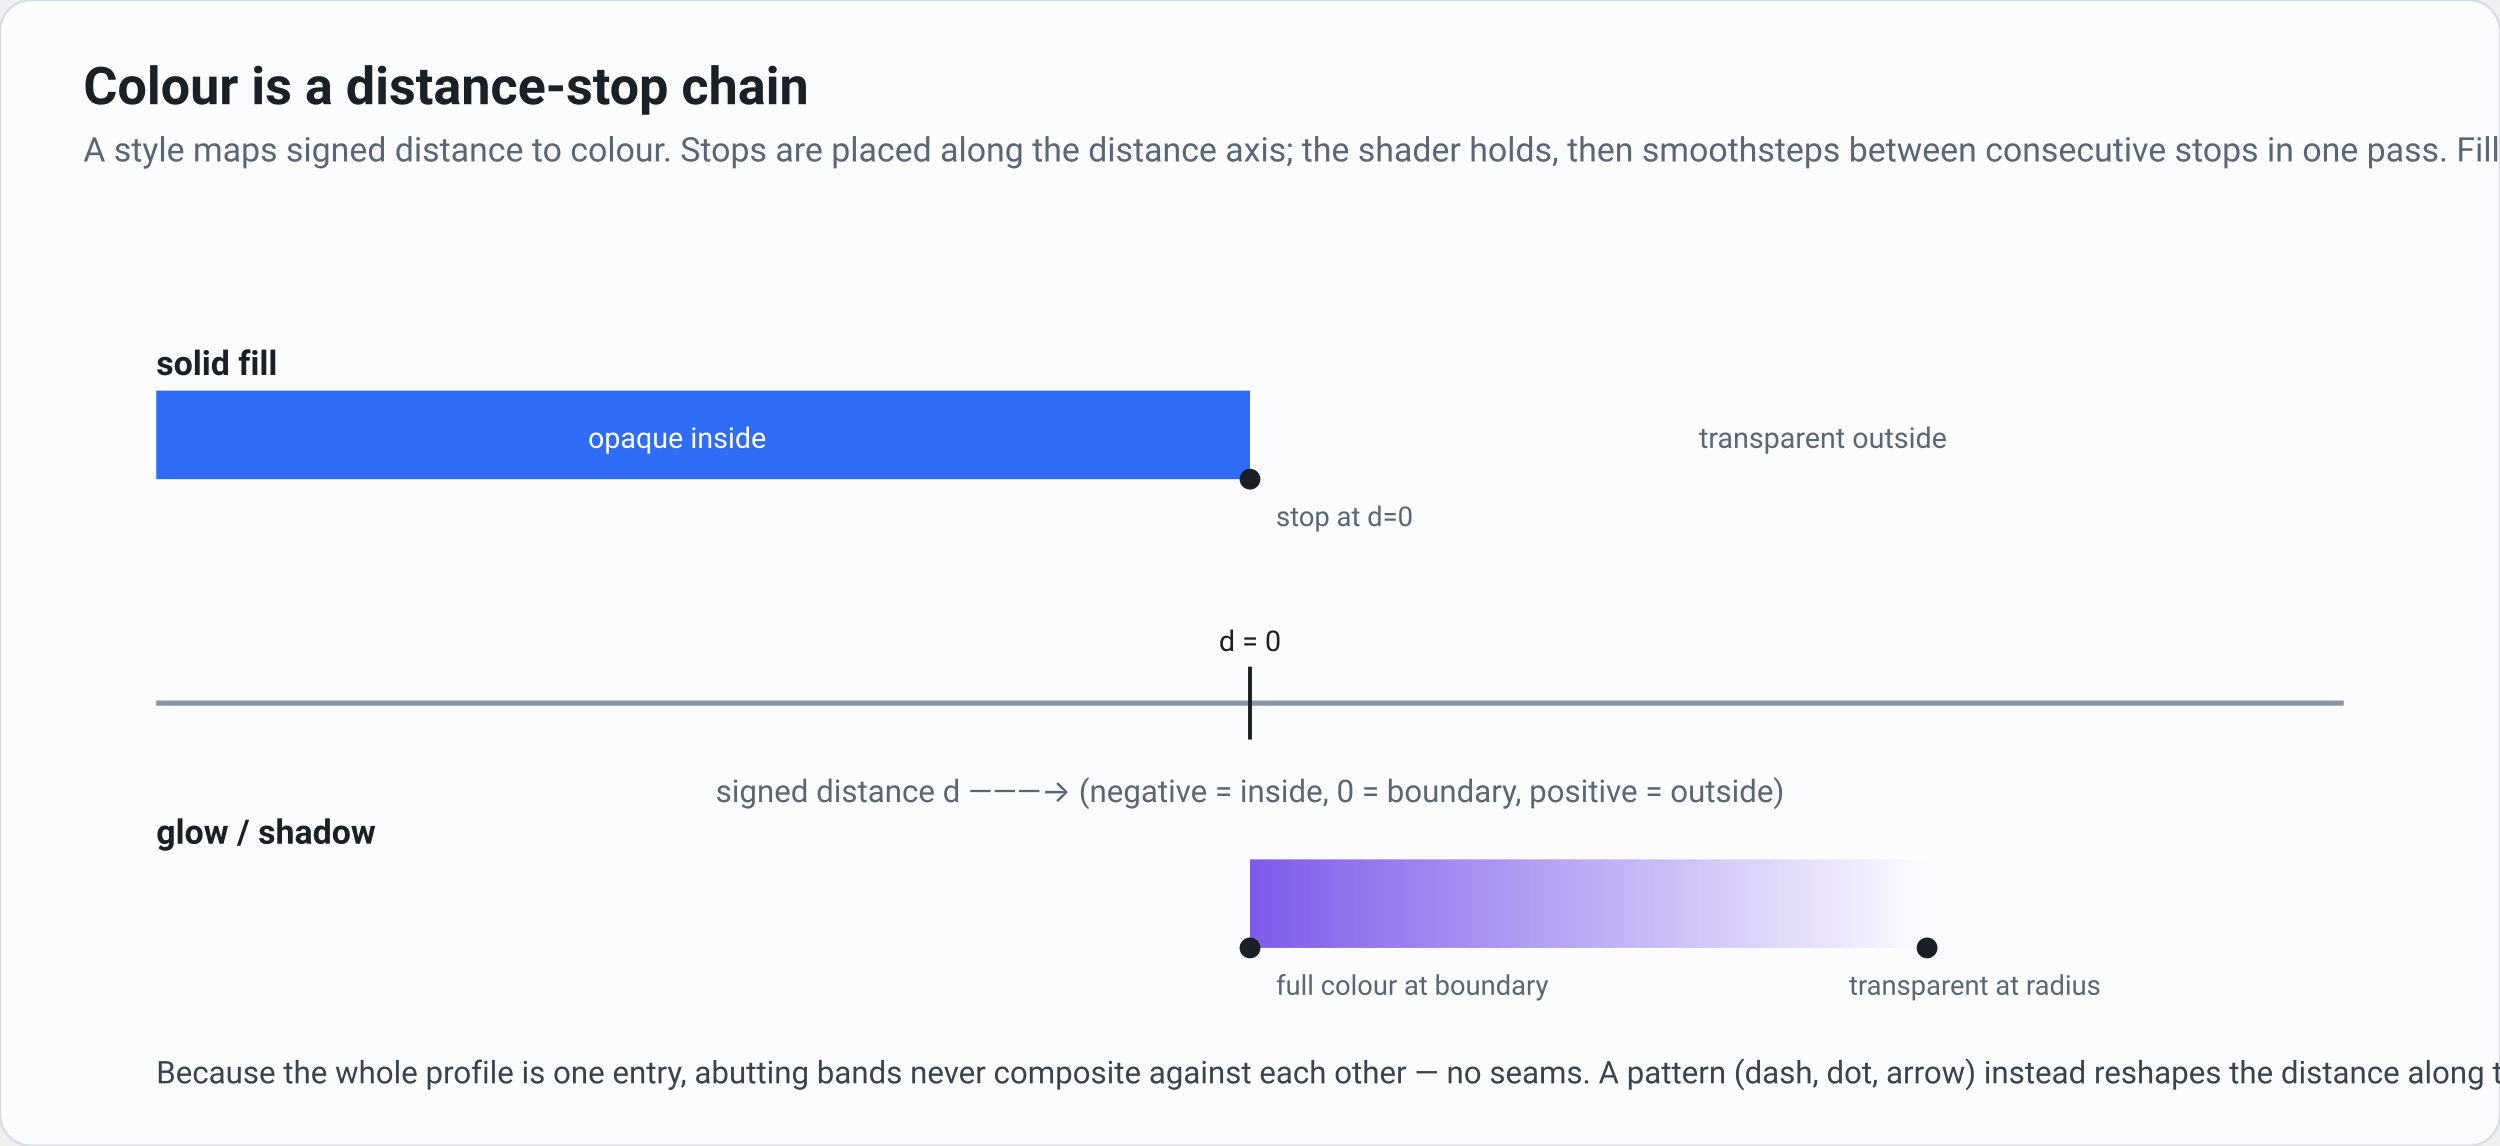
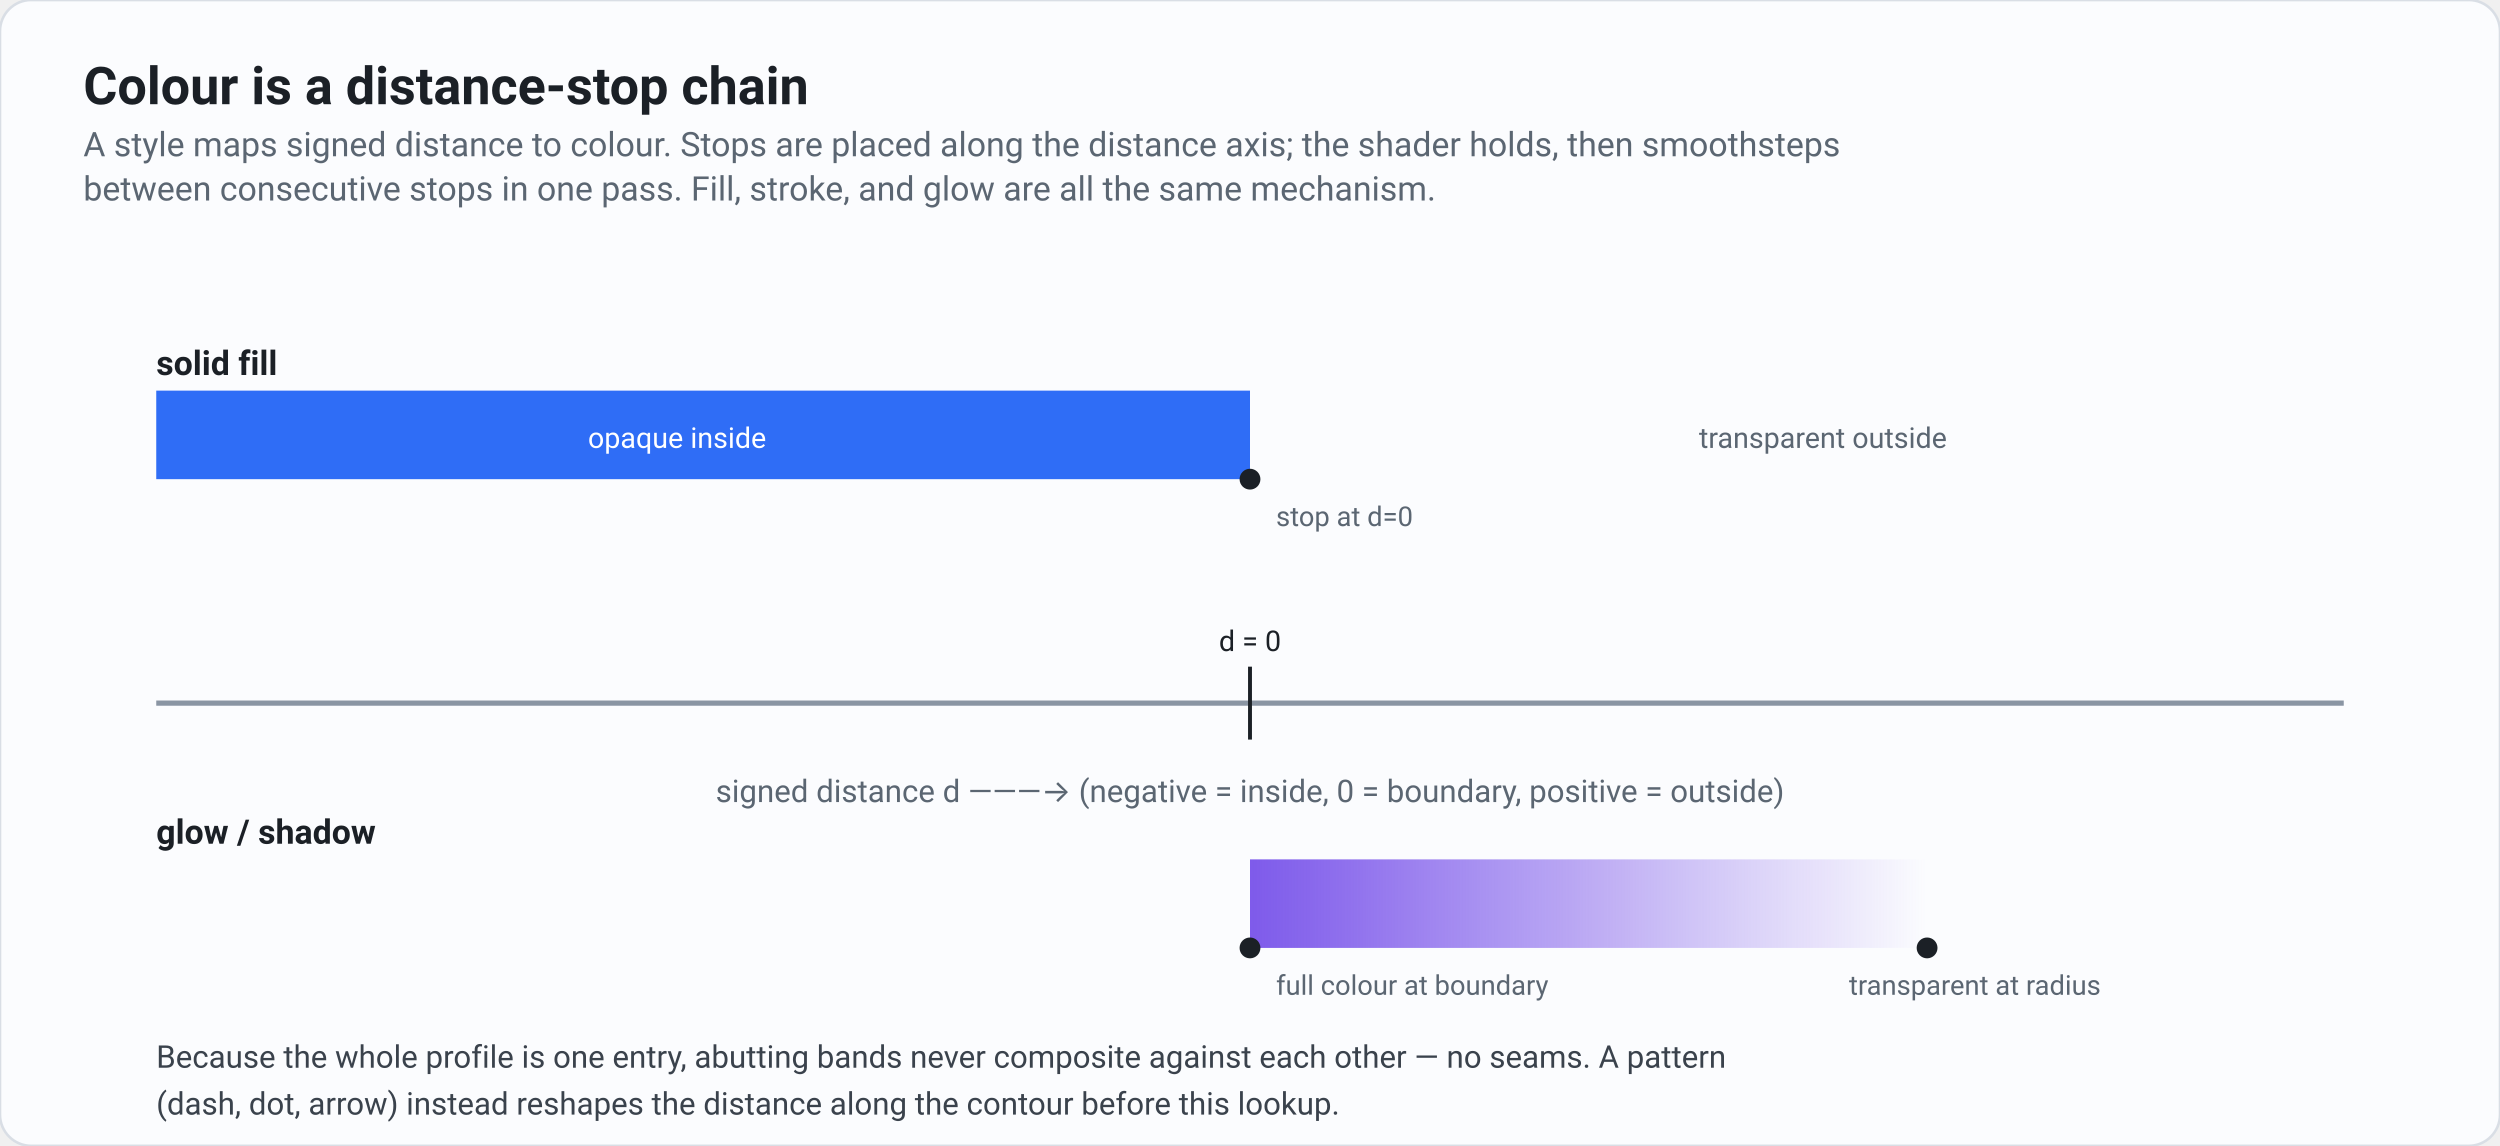
<svg xmlns="http://www.w3.org/2000/svg" viewBox="0 0 960 440" font-family="ui-sans-serif, -apple-system, Segoe UI, Roboto, sans-serif">
  <rect x="0" y="0" width="960" height="440" rx="12" fill="#fbfcfe" stroke="#d9dee5" />
  <text x="32" y="40" font-size="20" font-weight="700" fill="#1b2026">Colour is a distance-stop chain</text>
-   <text x="32" y="62" font-size="13" fill="#5b6672">A style maps signed distance to colour. Stops are placed along the distance axis; the shader holds, then smoothsteps between consecutive stops in one pass. Fill, stroke, and glow are all the same mechanism.</text>
+   <text x="32" y="60" font-size="13" fill="#5b6672">A style maps signed distance to colour. Stops are placed along the distance axis; the shader holds, then smoothsteps</text>
+   <text x="32" y="77" font-size="13" fill="#5b6672">between consecutive stops in one pass. Fill, stroke, and glow are all the same mechanism.</text>
  <g transform="translate(60,150)">
    <line x1="0" y1="120" x2="840" y2="120" stroke="#8a95a3" stroke-width="2" />
    <text x="420" y="158" font-size="12" fill="#5b6672" text-anchor="middle">signed distance d ———→  (negative = inside, 0 = boundary, positive = outside)</text>
    <line x1="420" y1="106" x2="420" y2="134" stroke="#1b2026" stroke-width="1.5" />
    <text x="420" y="100" font-size="11" fill="#1b2026" text-anchor="middle">d = 0</text>
    <text x="0" y="-6" font-size="13" font-weight="700" fill="#1b2026">solid fill</text>
    <rect x="0" y="0" width="420" height="34" fill="#2f6df6" />
    <rect x="420" y="0" width="420" height="34" fill="#2f6df6" opacity="0" />
    <text x="200" y="22" font-size="11" fill="#ffffff" text-anchor="middle">opaque inside</text>
    <text x="640" y="22" font-size="11" fill="#5b6672" text-anchor="middle">transparent outside</text>
    <circle cx="420" cy="34" r="4" fill="#1b2026" />
    <text x="430" y="52" font-size="10.5" fill="#5b6672">stop at d=0</text>
  </g>
  <g transform="translate(60,330)">
    <text x="0" y="-6" font-size="13" font-weight="700" fill="#1b2026">glow / shadow</text>
    <defs>
      <linearGradient id="glow" x1="0" y1="0" x2="1" y2="0">
        <stop offset="0%" stop-color="#7048e8" stop-opacity="0.9" />
        <stop offset="100%" stop-color="#7048e8" stop-opacity="0" />
      </linearGradient>
    </defs>
    <rect x="420" y="0" width="260" height="34" fill="url(#glow)" />
    <circle cx="420" cy="34" r="4" fill="#1b2026" />
    <text x="430" y="52" font-size="10.5" fill="#5b6672">full colour at boundary</text>
    <circle cx="680" cy="34" r="4" fill="#1b2026" />
    <text x="650" y="52" font-size="10.5" fill="#5b6672">transparent at radius</text>
    <line x1="0" y1="17" x2="840" y2="17" stroke="#dfe5ec" stroke-width="0" />
  </g>
-   <text x="60" y="416" font-size="12" fill="#3a424c">Because the whole profile is one entry, abutting bands never composite against each other — no seams. A pattern (dash, dot, arrow) instead reshapes the distance along the contour before this lookup.</text>
+   <text x="60" y="410" font-size="12" fill="#3a424c">Because the whole profile is one entry, abutting bands never composite against each other — no seams. A pattern</text>
+   <text x="60" y="428" font-size="12" fill="#3a424c">(dash, dot, arrow) instead reshapes the distance along the contour before this lookup.</text>
</svg>
